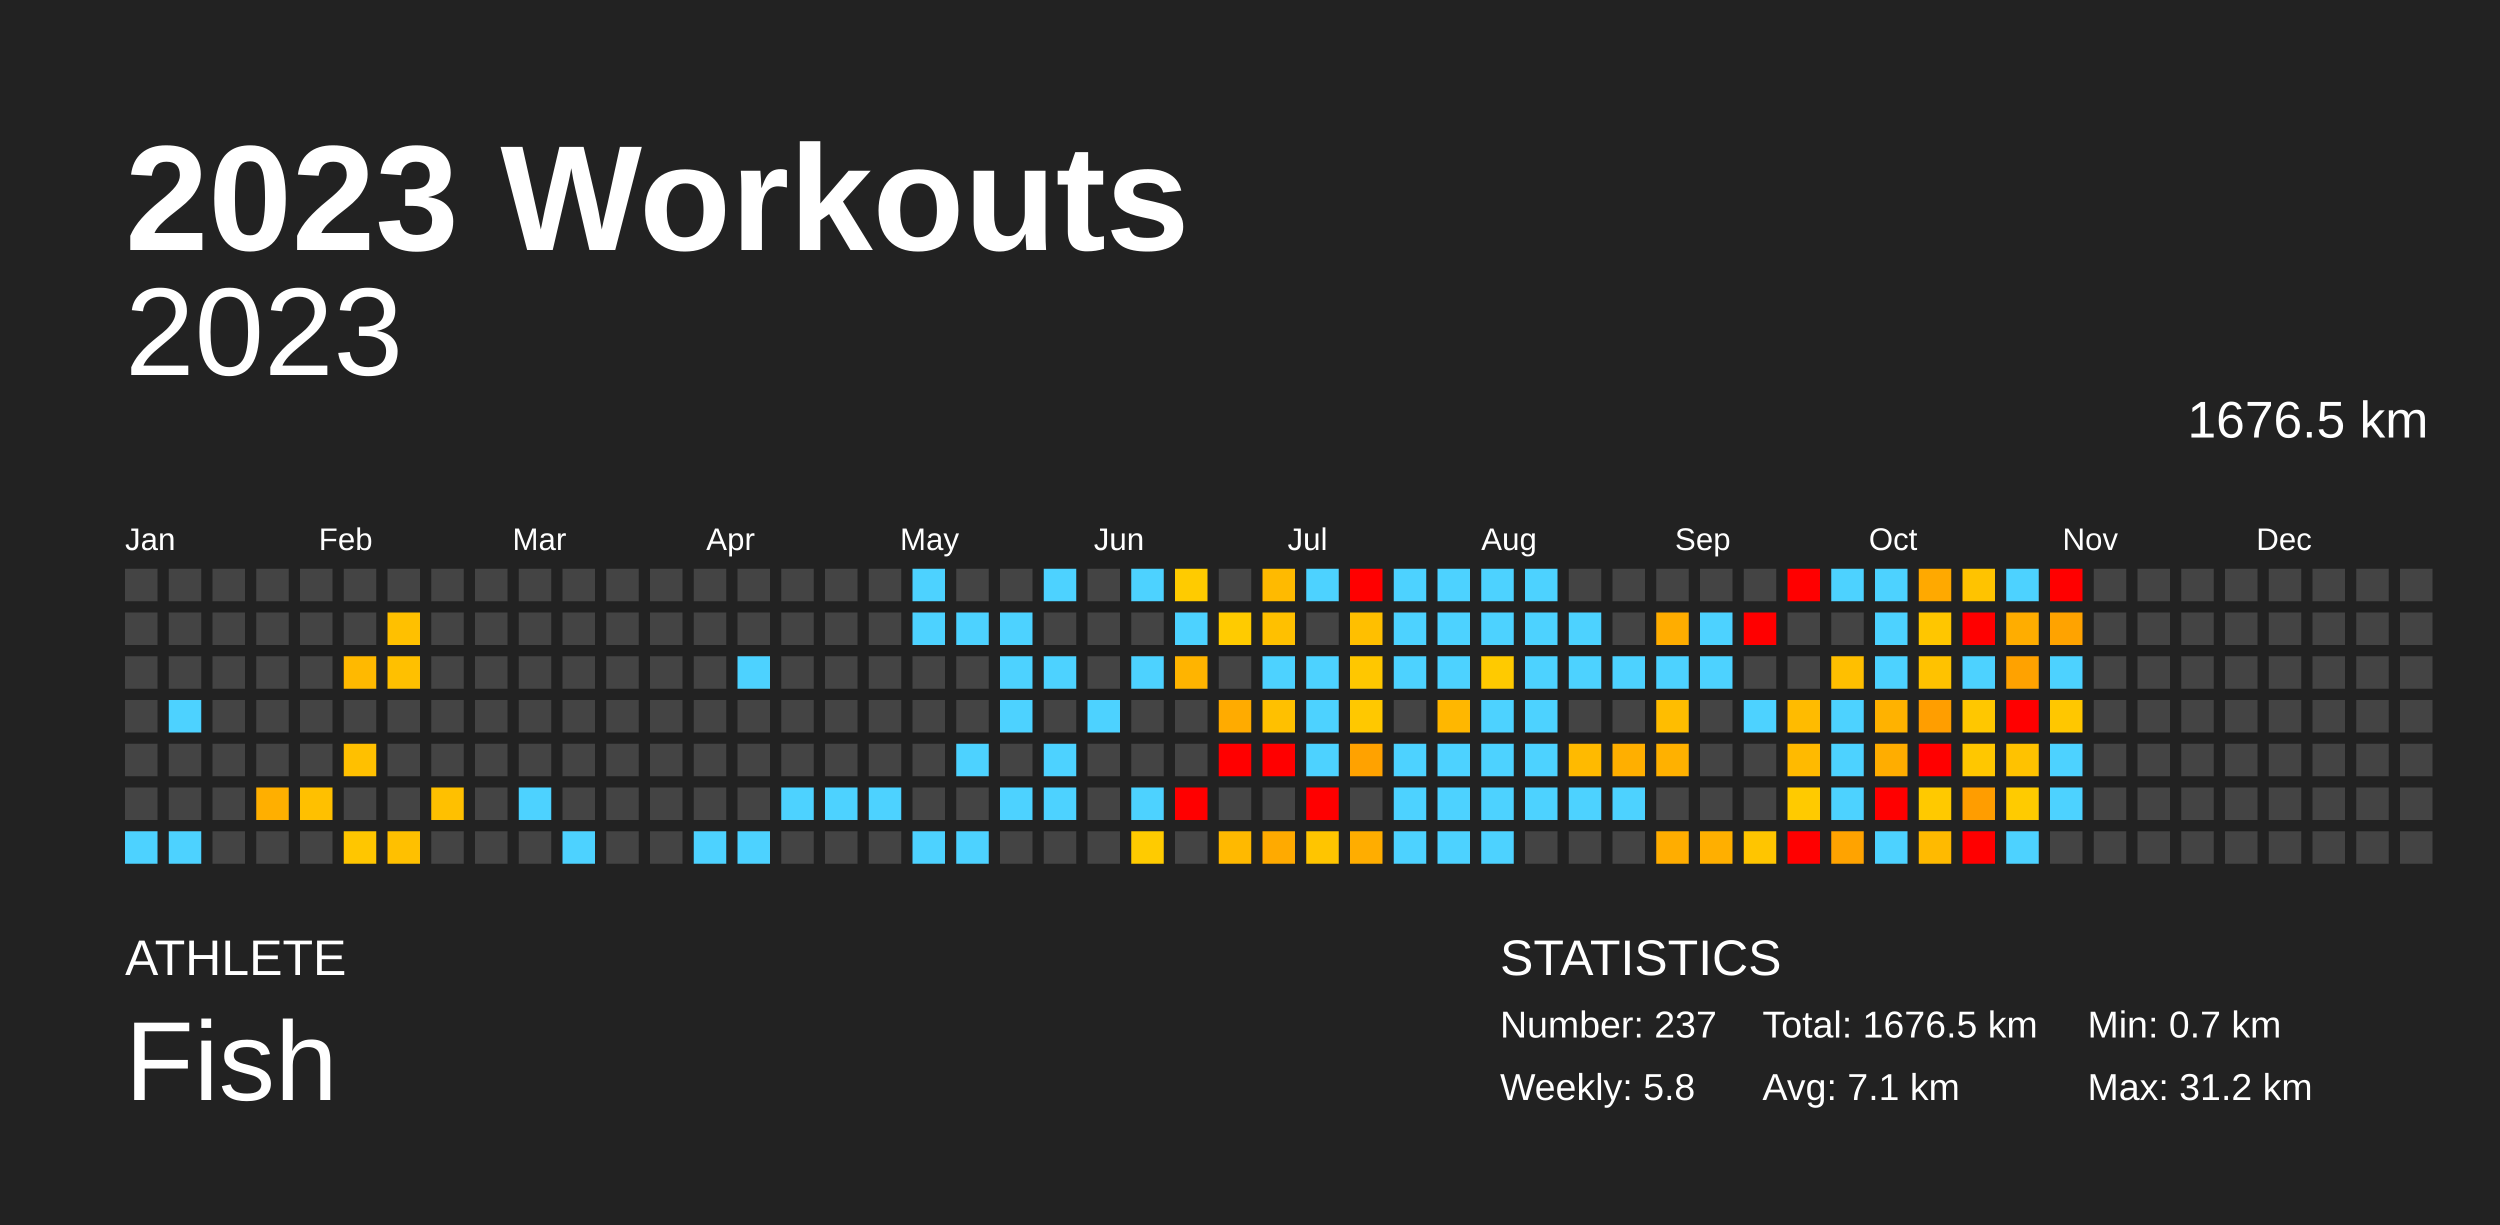
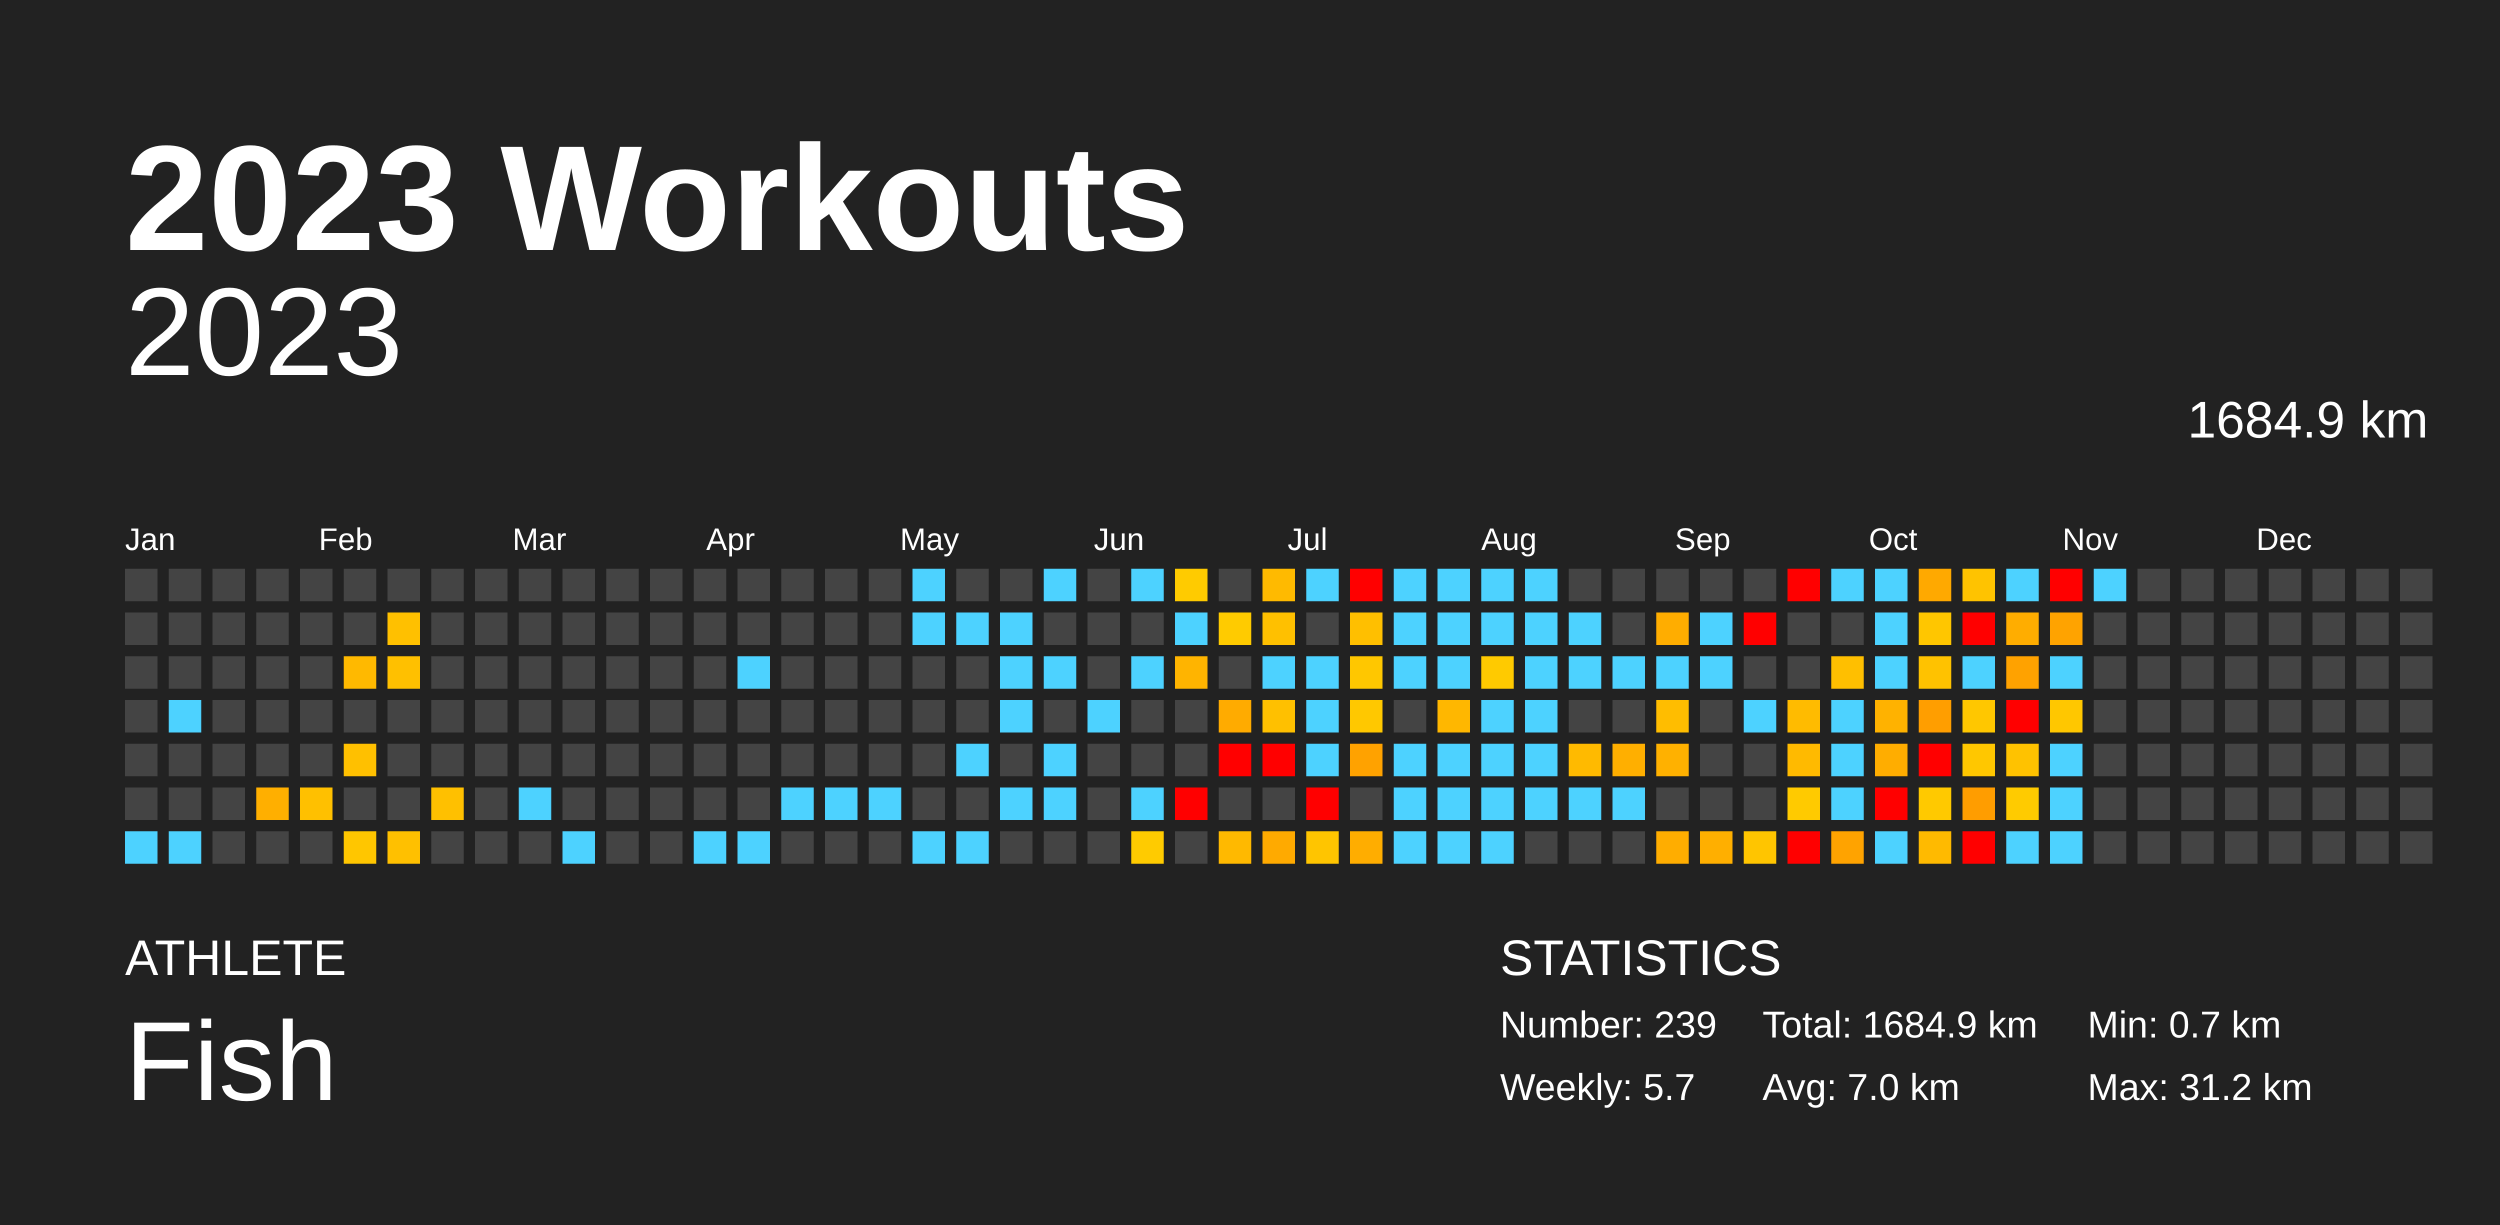
<svg xmlns="http://www.w3.org/2000/svg" baseProfile="full" height="98mm" version="1.1" viewBox="0,0,200,98" width="200mm">
  <defs />
  <rect fill="#222222" height="98" width="200" x="0" y="0" />
  <text fill="#FFFFFF" style="font-size:12px; font-family:Arial; font-weight:bold;" x="10" y="20">2023 Workouts</text>
  <text fill="#FFFFFF" style="font-size:4px; font-family:Arial" x="10" y="78">ATHLETE</text>
  <text fill="#FFFFFF" style="font-size:9px; font-family:Arial" x="10" y="88">Fish</text>
  <text fill="#FFFFFF" style="font-size:4px; font-family:Arial" x="120" y="78">STATISTICS</text>
-   <text fill="#FFFFFF" style="font-size:3px; font-family:Arial" x="120" y="83">Number: 237</text>
-   <text fill="#FFFFFF" style="font-size:3px; font-family:Arial" x="120" y="88">Weekly: 5.8</text>
-   <text fill="#FFFFFF" style="font-size:3px; font-family:Arial" x="141" y="83">Total: 1676.5 km</text>
-   <text fill="#FFFFFF" style="font-size:3px; font-family:Arial" x="141" y="88">Avg: 7.1 km</text>
+   <text fill="#FFFFFF" style="font-size:3px; font-family:Arial" x="120" y="83">Number: 239</text>
+   <text fill="#FFFFFF" style="font-size:3px; font-family:Arial" x="120" y="88">Weekly: 5.7</text>
+   <text fill="#FFFFFF" style="font-size:3px; font-family:Arial" x="141" y="83">Total: 1684.9 km</text>
+   <text fill="#FFFFFF" style="font-size:3px; font-family:Arial" x="141" y="88">Avg: 7.0 km</text>
  <text fill="#FFFFFF" style="font-size:3px; font-family:Arial" x="167" y="83">Min: 0.7 km</text>
  <text fill="#FFFFFF" style="font-size:3px; font-family:Arial" x="167" y="88">Max: 31.2 km</text>
  <text alignment-baseline="hanging" fill="#FFFFFF" style="font-size:10.0px; font-family:Arial;" x="10" y="30">2023</text>
-   <text alignment-baseline="hanging" fill="#FFFFFF" style="font-size:4.125px; font-family:Arial;" x="175" y="35">1676.5 km</text>
+   <text alignment-baseline="hanging" fill="#FFFFFF" style="font-size:4.125px; font-family:Arial;" x="175" y="35">1684.9 km</text>
  <text fill="#FFFFFF" style="font-size:2.5px; font-family:Arial" x="10.0" y="44">Jan</text>
  <text fill="#FFFFFF" style="font-size:2.5px; font-family:Arial" x="25.5" y="44">Feb</text>
  <text fill="#FFFFFF" style="font-size:2.5px; font-family:Arial" x="41.0" y="44">Mar</text>
  <text fill="#FFFFFF" style="font-size:2.5px; font-family:Arial" x="56.5" y="44">Apr</text>
  <text fill="#FFFFFF" style="font-size:2.5px; font-family:Arial" x="72.0" y="44">May</text>
  <text fill="#FFFFFF" style="font-size:2.5px; font-family:Arial" x="87.5" y="44">Jun</text>
  <text fill="#FFFFFF" style="font-size:2.5px; font-family:Arial" x="103.0" y="44">Jul</text>
  <text fill="#FFFFFF" style="font-size:2.5px; font-family:Arial" x="118.5" y="44">Aug</text>
  <text fill="#FFFFFF" style="font-size:2.5px; font-family:Arial" x="134.0" y="44">Sep</text>
  <text fill="#FFFFFF" style="font-size:2.5px; font-family:Arial" x="149.5" y="44">Oct</text>
  <text fill="#FFFFFF" style="font-size:2.5px; font-family:Arial" x="165.0" y="44">Nov</text>
  <text fill="#FFFFFF" style="font-size:2.5px; font-family:Arial" x="180.5" y="44">Dec</text>
  <rect fill="#444444" height="2.6" width="2.6" x="10.0" y="45.5" />
  <rect fill="#444444" height="2.6" width="2.6" x="10.0" y="49.0" />
  <rect fill="#444444" height="2.6" width="2.6" x="10.0" y="52.5" />
  <rect fill="#444444" height="2.6" width="2.6" x="10.0" y="56.0" />
  <rect fill="#444444" height="2.6" width="2.6" x="10.0" y="59.5" />
  <rect fill="#444444" height="2.6" width="2.6" x="10.0" y="63.0" />
  <rect fill="#4dd2ff" height="2.6" width="2.6" x="10.0" y="66.5" />
  <rect fill="#444444" height="2.6" width="2.6" x="13.5" y="45.5" />
  <rect fill="#444444" height="2.6" width="2.6" x="13.5" y="49.0" />
  <rect fill="#444444" height="2.6" width="2.6" x="13.5" y="52.5" />
  <rect fill="#4dd2ff" height="2.6" width="2.6" x="13.5" y="56.0" />
  <rect fill="#444444" height="2.6" width="2.6" x="13.5" y="59.5" />
  <rect fill="#444444" height="2.6" width="2.6" x="13.5" y="63.0" />
  <rect fill="#4dd2ff" height="2.6" width="2.6" x="13.5" y="66.5" />
  <rect fill="#444444" height="2.6" width="2.6" x="17.0" y="45.5" />
  <rect fill="#444444" height="2.6" width="2.6" x="17.0" y="49.0" />
  <rect fill="#444444" height="2.6" width="2.6" x="17.0" y="52.5" />
  <rect fill="#444444" height="2.6" width="2.6" x="17.0" y="56.0" />
  <rect fill="#444444" height="2.6" width="2.6" x="17.0" y="59.5" />
  <rect fill="#444444" height="2.6" width="2.6" x="17.0" y="63.0" />
  <rect fill="#444444" height="2.6" width="2.6" x="17.0" y="66.5" />
  <rect fill="#444444" height="2.6" width="2.6" x="20.5" y="45.5" />
  <rect fill="#444444" height="2.6" width="2.6" x="20.5" y="49.0" />
  <rect fill="#444444" height="2.6" width="2.6" x="20.5" y="52.5" />
  <rect fill="#444444" height="2.6" width="2.6" x="20.5" y="56.0" />
  <rect fill="#444444" height="2.6" width="2.6" x="20.5" y="59.5" />
  <rect fill="#ffaf00" height="2.6" width="2.6" x="20.5" y="63.0" />
  <rect fill="#444444" height="2.6" width="2.6" x="20.5" y="66.5" />
  <rect fill="#444444" height="2.6" width="2.6" x="24.0" y="45.5" />
  <rect fill="#444444" height="2.6" width="2.6" x="24.0" y="49.0" />
  <rect fill="#444444" height="2.6" width="2.6" x="24.0" y="52.5" />
  <rect fill="#444444" height="2.6" width="2.6" x="24.0" y="56.0" />
  <rect fill="#444444" height="2.6" width="2.6" x="24.0" y="59.5" />
  <rect fill="#ffc000" height="2.6" width="2.6" x="24.0" y="63.0" />
  <rect fill="#444444" height="2.6" width="2.6" x="24.0" y="66.5" />
  <rect fill="#444444" height="2.6" width="2.6" x="27.5" y="45.5" />
  <rect fill="#444444" height="2.6" width="2.6" x="27.5" y="49.0" />
  <rect fill="#ffb900" height="2.6" width="2.6" x="27.5" y="52.5" />
  <rect fill="#444444" height="2.6" width="2.6" x="27.5" y="56.0" />
  <rect fill="#ffc000" height="2.6" width="2.6" x="27.5" y="59.5" />
  <rect fill="#444444" height="2.6" width="2.6" x="27.5" y="63.0" />
  <rect fill="#ffc600" height="2.6" width="2.6" x="27.5" y="66.5" />
  <rect fill="#444444" height="2.6" width="2.6" x="31.0" y="45.5" />
  <rect fill="#ffc000" height="2.6" width="2.6" x="31.0" y="49.0" />
  <rect fill="#ffc000" height="2.6" width="2.6" x="31.0" y="52.5" />
  <rect fill="#444444" height="2.6" width="2.6" x="31.0" y="56.0" />
  <rect fill="#444444" height="2.6" width="2.6" x="31.0" y="59.5" />
  <rect fill="#444444" height="2.6" width="2.6" x="31.0" y="63.0" />
  <rect fill="#ffc000" height="2.6" width="2.6" x="31.0" y="66.5" />
  <rect fill="#444444" height="2.6" width="2.6" x="34.5" y="45.5" />
  <rect fill="#444444" height="2.6" width="2.6" x="34.5" y="49.0" />
  <rect fill="#444444" height="2.6" width="2.6" x="34.5" y="52.5" />
  <rect fill="#444444" height="2.6" width="2.6" x="34.5" y="56.0" />
  <rect fill="#444444" height="2.6" width="2.6" x="34.5" y="59.5" />
  <rect fill="#ffc000" height="2.6" width="2.6" x="34.5" y="63.0" />
  <rect fill="#444444" height="2.6" width="2.6" x="34.5" y="66.5" />
  <rect fill="#444444" height="2.6" width="2.6" x="38.0" y="45.5" />
  <rect fill="#444444" height="2.6" width="2.6" x="38.0" y="49.0" />
  <rect fill="#444444" height="2.6" width="2.6" x="38.0" y="52.5" />
  <rect fill="#444444" height="2.6" width="2.6" x="38.0" y="56.0" />
  <rect fill="#444444" height="2.6" width="2.6" x="38.0" y="59.5" />
  <rect fill="#444444" height="2.6" width="2.6" x="38.0" y="63.0" />
  <rect fill="#444444" height="2.6" width="2.6" x="38.0" y="66.5" />
  <rect fill="#444444" height="2.6" width="2.6" x="41.5" y="45.5" />
  <rect fill="#444444" height="2.6" width="2.6" x="41.5" y="49.0" />
  <rect fill="#444444" height="2.6" width="2.6" x="41.5" y="52.5" />
  <rect fill="#444444" height="2.6" width="2.6" x="41.5" y="56.0" />
  <rect fill="#444444" height="2.6" width="2.6" x="41.5" y="59.5" />
  <rect fill="#4dd2ff" height="2.6" width="2.6" x="41.5" y="63.0" />
  <rect fill="#444444" height="2.6" width="2.6" x="41.5" y="66.5" />
  <rect fill="#444444" height="2.6" width="2.6" x="45.0" y="45.5" />
  <rect fill="#444444" height="2.6" width="2.6" x="45.0" y="49.0" />
  <rect fill="#444444" height="2.6" width="2.6" x="45.0" y="52.5" />
  <rect fill="#444444" height="2.6" width="2.6" x="45.0" y="56.0" />
  <rect fill="#444444" height="2.6" width="2.6" x="45.0" y="59.5" />
  <rect fill="#444444" height="2.6" width="2.6" x="45.0" y="63.0" />
  <rect fill="#4dd2ff" height="2.6" width="2.6" x="45.0" y="66.5" />
  <rect fill="#444444" height="2.6" width="2.6" x="48.5" y="45.5" />
  <rect fill="#444444" height="2.6" width="2.6" x="48.5" y="49.0" />
  <rect fill="#444444" height="2.6" width="2.6" x="48.5" y="52.5" />
  <rect fill="#444444" height="2.6" width="2.6" x="48.5" y="56.0" />
  <rect fill="#444444" height="2.6" width="2.6" x="48.5" y="59.5" />
  <rect fill="#444444" height="2.6" width="2.6" x="48.5" y="63.0" />
  <rect fill="#444444" height="2.6" width="2.6" x="48.5" y="66.5" />
  <rect fill="#444444" height="2.6" width="2.6" x="52.0" y="45.5" />
  <rect fill="#444444" height="2.6" width="2.6" x="52.0" y="49.0" />
  <rect fill="#444444" height="2.6" width="2.6" x="52.0" y="52.5" />
  <rect fill="#444444" height="2.6" width="2.6" x="52.0" y="56.0" />
  <rect fill="#444444" height="2.6" width="2.6" x="52.0" y="59.5" />
  <rect fill="#444444" height="2.6" width="2.6" x="52.0" y="63.0" />
  <rect fill="#444444" height="2.6" width="2.6" x="52.0" y="66.5" />
  <rect fill="#444444" height="2.6" width="2.6" x="55.5" y="45.5" />
  <rect fill="#444444" height="2.6" width="2.6" x="55.5" y="49.0" />
  <rect fill="#444444" height="2.6" width="2.6" x="55.5" y="52.5" />
  <rect fill="#444444" height="2.6" width="2.6" x="55.5" y="56.0" />
  <rect fill="#444444" height="2.6" width="2.6" x="55.5" y="59.5" />
  <rect fill="#444444" height="2.6" width="2.6" x="55.5" y="63.0" />
  <rect fill="#4dd2ff" height="2.6" width="2.6" x="55.5" y="66.5" />
  <rect fill="#444444" height="2.6" width="2.6" x="59.0" y="45.5" />
  <rect fill="#444444" height="2.6" width="2.6" x="59.0" y="49.0" />
  <rect fill="#4dd2ff" height="2.6" width="2.6" x="59.0" y="52.5" />
  <rect fill="#444444" height="2.6" width="2.6" x="59.0" y="56.0" />
  <rect fill="#444444" height="2.6" width="2.6" x="59.0" y="59.5" />
  <rect fill="#444444" height="2.6" width="2.6" x="59.0" y="63.0" />
  <rect fill="#4dd2ff" height="2.6" width="2.6" x="59.0" y="66.5" />
  <rect fill="#444444" height="2.6" width="2.6" x="62.5" y="45.5" />
  <rect fill="#444444" height="2.6" width="2.6" x="62.5" y="49.0" />
  <rect fill="#444444" height="2.6" width="2.6" x="62.5" y="52.5" />
  <rect fill="#444444" height="2.6" width="2.6" x="62.5" y="56.0" />
  <rect fill="#444444" height="2.6" width="2.6" x="62.5" y="59.5" />
  <rect fill="#4dd2ff" height="2.6" width="2.6" x="62.5" y="63.0" />
  <rect fill="#444444" height="2.6" width="2.6" x="62.5" y="66.5" />
  <rect fill="#444444" height="2.6" width="2.6" x="66.0" y="45.5" />
  <rect fill="#444444" height="2.6" width="2.6" x="66.0" y="49.0" />
  <rect fill="#444444" height="2.6" width="2.6" x="66.0" y="52.5" />
  <rect fill="#444444" height="2.6" width="2.6" x="66.0" y="56.0" />
  <rect fill="#444444" height="2.6" width="2.6" x="66.0" y="59.5" />
  <rect fill="#4dd2ff" height="2.6" width="2.6" x="66.0" y="63.0" />
  <rect fill="#444444" height="2.6" width="2.6" x="66.0" y="66.5" />
  <rect fill="#444444" height="2.6" width="2.6" x="69.5" y="45.5" />
  <rect fill="#444444" height="2.6" width="2.6" x="69.5" y="49.0" />
  <rect fill="#444444" height="2.6" width="2.6" x="69.5" y="52.5" />
  <rect fill="#444444" height="2.6" width="2.6" x="69.5" y="56.0" />
  <rect fill="#444444" height="2.6" width="2.6" x="69.5" y="59.5" />
  <rect fill="#4dd2ff" height="2.6" width="2.6" x="69.5" y="63.0" />
  <rect fill="#444444" height="2.6" width="2.6" x="69.5" y="66.5" />
  <rect fill="#4dd2ff" height="2.6" width="2.6" x="73.0" y="45.5" />
  <rect fill="#4dd2ff" height="2.6" width="2.6" x="73.0" y="49.0" />
  <rect fill="#444444" height="2.6" width="2.6" x="73.0" y="52.5" />
  <rect fill="#444444" height="2.6" width="2.6" x="73.0" y="56.0" />
  <rect fill="#444444" height="2.6" width="2.6" x="73.0" y="59.5" />
  <rect fill="#444444" height="2.6" width="2.6" x="73.0" y="63.0" />
  <rect fill="#4dd2ff" height="2.6" width="2.6" x="73.0" y="66.5" />
  <rect fill="#444444" height="2.6" width="2.6" x="76.5" y="45.5" />
  <rect fill="#4dd2ff" height="2.6" width="2.6" x="76.5" y="49.0" />
  <rect fill="#444444" height="2.6" width="2.6" x="76.5" y="52.5" />
  <rect fill="#444444" height="2.6" width="2.6" x="76.5" y="56.0" />
  <rect fill="#4dd2ff" height="2.6" width="2.6" x="76.5" y="59.5" />
  <rect fill="#444444" height="2.6" width="2.6" x="76.5" y="63.0" />
  <rect fill="#4dd2ff" height="2.6" width="2.6" x="76.5" y="66.5" />
  <rect fill="#444444" height="2.6" width="2.6" x="80.0" y="45.5" />
  <rect fill="#4dd2ff" height="2.6" width="2.6" x="80.0" y="49.0" />
  <rect fill="#4dd2ff" height="2.6" width="2.6" x="80.0" y="52.5" />
  <rect fill="#4dd2ff" height="2.6" width="2.6" x="80.0" y="56.0" />
  <rect fill="#444444" height="2.6" width="2.6" x="80.0" y="59.5" />
  <rect fill="#4dd2ff" height="2.6" width="2.6" x="80.0" y="63.0" />
  <rect fill="#444444" height="2.6" width="2.6" x="80.0" y="66.5" />
  <rect fill="#4dd2ff" height="2.6" width="2.6" x="83.5" y="45.5" />
  <rect fill="#444444" height="2.6" width="2.6" x="83.5" y="49.0" />
  <rect fill="#4dd2ff" height="2.6" width="2.6" x="83.5" y="52.5" />
  <rect fill="#444444" height="2.6" width="2.6" x="83.5" y="56.0" />
  <rect fill="#4dd2ff" height="2.6" width="2.6" x="83.5" y="59.5" />
  <rect fill="#4dd2ff" height="2.6" width="2.6" x="83.5" y="63.0" />
  <rect fill="#444444" height="2.6" width="2.6" x="83.5" y="66.5" />
  <rect fill="#444444" height="2.6" width="2.6" x="87.0" y="45.5" />
  <rect fill="#444444" height="2.6" width="2.6" x="87.0" y="49.0" />
  <rect fill="#444444" height="2.6" width="2.6" x="87.0" y="52.5" />
  <rect fill="#4dd2ff" height="2.6" width="2.6" x="87.0" y="56.0" />
  <rect fill="#444444" height="2.6" width="2.6" x="87.0" y="59.5" />
  <rect fill="#444444" height="2.6" width="2.6" x="87.0" y="63.0" />
  <rect fill="#444444" height="2.6" width="2.6" x="87.0" y="66.5" />
  <rect fill="#4dd2ff" height="2.6" width="2.6" x="90.5" y="45.5" />
  <rect fill="#444444" height="2.6" width="2.6" x="90.5" y="49.0" />
  <rect fill="#4dd2ff" height="2.6" width="2.6" x="90.5" y="52.5" />
  <rect fill="#444444" height="2.6" width="2.6" x="90.5" y="56.0" />
  <rect fill="#444444" height="2.6" width="2.6" x="90.5" y="59.5" />
  <rect fill="#4dd2ff" height="2.6" width="2.6" x="90.5" y="63.0" />
  <rect fill="#ffcb00" height="2.6" width="2.6" x="90.5" y="66.5" />
  <rect fill="#ffcb00" height="2.6" width="2.6" x="94.0" y="45.5" />
  <rect fill="#4dd2ff" height="2.6" width="2.6" x="94.0" y="49.0" />
  <rect fill="#ffb400" height="2.6" width="2.6" x="94.0" y="52.5" />
  <rect fill="#444444" height="2.6" width="2.6" x="94.0" y="56.0" />
  <rect fill="#444444" height="2.6" width="2.6" x="94.0" y="59.5" />
  <rect fill="red" height="2.6" width="2.6" x="94.0" y="63.0" />
  <rect fill="#444444" height="2.6" width="2.6" x="94.0" y="66.5" />
  <rect fill="#444444" height="2.6" width="2.6" x="97.5" y="45.5" />
  <rect fill="#ffcb00" height="2.6" width="2.6" x="97.5" y="49.0" />
  <rect fill="#444444" height="2.6" width="2.6" x="97.5" y="52.5" />
  <rect fill="#ffab00" height="2.6" width="2.6" x="97.5" y="56.0" />
  <rect fill="red" height="2.6" width="2.6" x="97.5" y="59.5" />
  <rect fill="#444444" height="2.6" width="2.6" x="97.5" y="63.0" />
  <rect fill="#ffb900" height="2.6" width="2.6" x="97.5" y="66.5" />
  <rect fill="#ffba00" height="2.6" width="2.6" x="101.0" y="45.5" />
  <rect fill="#ffc000" height="2.6" width="2.6" x="101.0" y="49.0" />
  <rect fill="#4dd2ff" height="2.6" width="2.6" x="101.0" y="52.5" />
  <rect fill="#ffc000" height="2.6" width="2.6" x="101.0" y="56.0" />
  <rect fill="red" height="2.6" width="2.6" x="101.0" y="59.5" />
  <rect fill="#444444" height="2.6" width="2.6" x="101.0" y="63.0" />
  <rect fill="#ffaa00" height="2.6" width="2.6" x="101.0" y="66.5" />
  <rect fill="#4dd2ff" height="2.6" width="2.6" x="104.5" y="45.5" />
  <rect fill="#444444" height="2.6" width="2.6" x="104.5" y="49.0" />
  <rect fill="#4dd2ff" height="2.6" width="2.6" x="104.5" y="52.5" />
  <rect fill="#4dd2ff" height="2.6" width="2.6" x="104.5" y="56.0" />
  <rect fill="#4dd2ff" height="2.6" width="2.6" x="104.5" y="59.5" />
  <rect fill="red" height="2.6" width="2.6" x="104.5" y="63.0" />
  <rect fill="#ffc500" height="2.6" width="2.6" x="104.5" y="66.5" />
  <rect fill="red" height="2.6" width="2.6" x="108.0" y="45.5" />
  <rect fill="#ffbf00" height="2.6" width="2.6" x="108.0" y="49.0" />
  <rect fill="#ffc700" height="2.6" width="2.6" x="108.0" y="52.5" />
  <rect fill="#ffc800" height="2.6" width="2.6" x="108.0" y="56.0" />
  <rect fill="#ffa200" height="2.6" width="2.6" x="108.0" y="59.5" />
  <rect fill="#444444" height="2.6" width="2.6" x="108.0" y="63.0" />
  <rect fill="#ffad00" height="2.6" width="2.6" x="108.0" y="66.5" />
  <rect fill="#4dd2ff" height="2.6" width="2.6" x="111.5" y="45.5" />
  <rect fill="#4dd2ff" height="2.6" width="2.6" x="111.5" y="49.0" />
  <rect fill="#4dd2ff" height="2.6" width="2.6" x="111.5" y="52.5" />
  <rect fill="#444444" height="2.6" width="2.6" x="111.5" y="56.0" />
  <rect fill="#4dd2ff" height="2.6" width="2.6" x="111.5" y="59.5" />
  <rect fill="#4dd2ff" height="2.6" width="2.6" x="111.5" y="63.0" />
  <rect fill="#4dd2ff" height="2.6" width="2.6" x="111.5" y="66.5" />
  <rect fill="#4dd2ff" height="2.6" width="2.6" x="115.0" y="45.5" />
  <rect fill="#4dd2ff" height="2.6" width="2.6" x="115.0" y="49.0" />
  <rect fill="#4dd2ff" height="2.6" width="2.6" x="115.0" y="52.5" />
  <rect fill="#ffb700" height="2.6" width="2.6" x="115.0" y="56.0" />
  <rect fill="#4dd2ff" height="2.6" width="2.6" x="115.0" y="59.5" />
  <rect fill="#4dd2ff" height="2.6" width="2.6" x="115.0" y="63.0" />
  <rect fill="#4dd2ff" height="2.6" width="2.6" x="115.0" y="66.5" />
  <rect fill="#4dd2ff" height="2.6" width="2.6" x="118.5" y="45.5" />
  <rect fill="#4dd2ff" height="2.6" width="2.6" x="118.5" y="49.0" />
  <rect fill="#ffca00" height="2.6" width="2.6" x="118.5" y="52.5" />
  <rect fill="#4dd2ff" height="2.6" width="2.6" x="118.5" y="56.0" />
  <rect fill="#4dd2ff" height="2.6" width="2.6" x="118.5" y="59.5" />
  <rect fill="#4dd2ff" height="2.6" width="2.6" x="118.5" y="63.0" />
  <rect fill="#4dd2ff" height="2.6" width="2.6" x="118.5" y="66.5" />
  <rect fill="#4dd2ff" height="2.6" width="2.6" x="122.0" y="45.5" />
  <rect fill="#4dd2ff" height="2.6" width="2.6" x="122.0" y="49.0" />
  <rect fill="#4dd2ff" height="2.6" width="2.6" x="122.0" y="52.5" />
  <rect fill="#4dd2ff" height="2.6" width="2.6" x="122.0" y="56.0" />
  <rect fill="#4dd2ff" height="2.6" width="2.6" x="122.0" y="59.5" />
  <rect fill="#4dd2ff" height="2.6" width="2.6" x="122.0" y="63.0" />
  <rect fill="#444444" height="2.6" width="2.6" x="122.0" y="66.5" />
  <rect fill="#444444" height="2.6" width="2.6" x="125.5" y="45.5" />
  <rect fill="#4dd2ff" height="2.6" width="2.6" x="125.5" y="49.0" />
  <rect fill="#4dd2ff" height="2.6" width="2.6" x="125.5" y="52.5" />
  <rect fill="#444444" height="2.6" width="2.6" x="125.5" y="56.0" />
  <rect fill="#ffba00" height="2.6" width="2.6" x="125.5" y="59.5" />
  <rect fill="#4dd2ff" height="2.6" width="2.6" x="125.5" y="63.0" />
  <rect fill="#444444" height="2.6" width="2.6" x="125.5" y="66.5" />
  <rect fill="#444444" height="2.6" width="2.6" x="129.0" y="45.5" />
  <rect fill="#444444" height="2.6" width="2.6" x="129.0" y="49.0" />
  <rect fill="#4dd2ff" height="2.6" width="2.6" x="129.0" y="52.5" />
  <rect fill="#444444" height="2.6" width="2.6" x="129.0" y="56.0" />
  <rect fill="#ffaf00" height="2.6" width="2.6" x="129.0" y="59.5" />
  <rect fill="#4dd2ff" height="2.6" width="2.6" x="129.0" y="63.0" />
  <rect fill="#444444" height="2.6" width="2.6" x="129.0" y="66.5" />
  <rect fill="#444444" height="2.6" width="2.6" x="132.5" y="45.5" />
  <rect fill="#ffad00" height="2.6" width="2.6" x="132.5" y="49.0" />
  <rect fill="#4dd2ff" height="2.6" width="2.6" x="132.5" y="52.5" />
  <rect fill="#ffbd00" height="2.6" width="2.6" x="132.5" y="56.0" />
  <rect fill="#ffb100" height="2.6" width="2.6" x="132.5" y="59.5" />
  <rect fill="#444444" height="2.6" width="2.6" x="132.5" y="63.0" />
  <rect fill="#ffad00" height="2.6" width="2.6" x="132.5" y="66.5" />
  <rect fill="#444444" height="2.6" width="2.6" x="136.0" y="45.5" />
  <rect fill="#4dd2ff" height="2.6" width="2.6" x="136.0" y="49.0" />
  <rect fill="#4dd2ff" height="2.6" width="2.6" x="136.0" y="52.5" />
  <rect fill="#444444" height="2.6" width="2.6" x="136.0" y="56.0" />
  <rect fill="#444444" height="2.6" width="2.6" x="136.0" y="59.5" />
  <rect fill="#444444" height="2.6" width="2.6" x="136.0" y="63.0" />
  <rect fill="#ffaf00" height="2.6" width="2.6" x="136.0" y="66.5" />
  <rect fill="#444444" height="2.6" width="2.6" x="139.5" y="45.5" />
  <rect fill="red" height="2.6" width="2.6" x="139.5" y="49.0" />
  <rect fill="#444444" height="2.6" width="2.6" x="139.5" y="52.5" />
  <rect fill="#4dd2ff" height="2.6" width="2.6" x="139.5" y="56.0" />
  <rect fill="#444444" height="2.6" width="2.6" x="139.5" y="59.5" />
  <rect fill="#444444" height="2.6" width="2.6" x="139.5" y="63.0" />
  <rect fill="#ffc500" height="2.6" width="2.6" x="139.5" y="66.5" />
  <rect fill="red" height="2.6" width="2.6" x="143.0" y="45.5" />
  <rect fill="#444444" height="2.6" width="2.6" x="143.0" y="49.0" />
  <rect fill="#444444" height="2.6" width="2.6" x="143.0" y="52.5" />
  <rect fill="#ffbb00" height="2.6" width="2.6" x="143.0" y="56.0" />
  <rect fill="#ffba00" height="2.6" width="2.6" x="143.0" y="59.5" />
  <rect fill="#ffca00" height="2.6" width="2.6" x="143.0" y="63.0" />
  <rect fill="red" height="2.6" width="2.6" x="143.0" y="66.5" />
  <rect fill="#4dd2ff" height="2.6" width="2.6" x="146.5" y="45.5" />
  <rect fill="#444444" height="2.6" width="2.6" x="146.5" y="49.0" />
  <rect fill="#ffbf00" height="2.6" width="2.6" x="146.5" y="52.5" />
  <rect fill="#4dd2ff" height="2.6" width="2.6" x="146.5" y="56.0" />
  <rect fill="#4dd2ff" height="2.6" width="2.6" x="146.5" y="59.5" />
  <rect fill="#4dd2ff" height="2.6" width="2.6" x="146.5" y="63.0" />
  <rect fill="#ffa300" height="2.6" width="2.6" x="146.5" y="66.5" />
  <rect fill="#4dd2ff" height="2.6" width="2.6" x="150.0" y="45.5" />
  <rect fill="#4dd2ff" height="2.6" width="2.6" x="150.0" y="49.0" />
  <rect fill="#4dd2ff" height="2.6" width="2.6" x="150.0" y="52.5" />
  <rect fill="#ffb200" height="2.6" width="2.6" x="150.0" y="56.0" />
  <rect fill="#ffad00" height="2.6" width="2.6" x="150.0" y="59.5" />
  <rect fill="red" height="2.6" width="2.6" x="150.0" y="63.0" />
  <rect fill="#4dd2ff" height="2.6" width="2.6" x="150.0" y="66.5" />
  <rect fill="#ffa900" height="2.6" width="2.6" x="153.5" y="45.5" />
  <rect fill="#ffc600" height="2.6" width="2.6" x="153.5" y="49.0" />
  <rect fill="#ffc200" height="2.6" width="2.6" x="153.5" y="52.5" />
  <rect fill="#ff9e00" height="2.6" width="2.6" x="153.5" y="56.0" />
  <rect fill="red" height="2.6" width="2.6" x="153.5" y="59.5" />
  <rect fill="#ffc900" height="2.6" width="2.6" x="153.5" y="63.0" />
  <rect fill="#ffba00" height="2.6" width="2.6" x="153.5" y="66.5" />
  <rect fill="#ffc300" height="2.6" width="2.6" x="157.0" y="45.5" />
  <rect fill="red" height="2.6" width="2.6" x="157.0" y="49.0" />
  <rect fill="#4dd2ff" height="2.6" width="2.6" x="157.0" y="52.5" />
  <rect fill="#ffc700" height="2.6" width="2.6" x="157.0" y="56.0" />
  <rect fill="#ffc700" height="2.6" width="2.6" x="157.0" y="59.5" />
  <rect fill="#ff9d00" height="2.6" width="2.6" x="157.0" y="63.0" />
  <rect fill="red" height="2.6" width="2.6" x="157.0" y="66.5" />
  <rect fill="#4dd2ff" height="2.6" width="2.6" x="160.5" y="45.5" />
  <rect fill="#ffad00" height="2.6" width="2.6" x="160.5" y="49.0" />
  <rect fill="#ffa200" height="2.6" width="2.6" x="160.5" y="52.5" />
  <rect fill="red" height="2.6" width="2.6" x="160.5" y="56.0" />
  <rect fill="#ffc200" height="2.6" width="2.6" x="160.5" y="59.5" />
  <rect fill="#ffcb00" height="2.6" width="2.6" x="160.5" y="63.0" />
  <rect fill="#4dd2ff" height="2.6" width="2.6" x="160.5" y="66.5" />
  <rect fill="red" height="2.6" width="2.6" x="164.0" y="45.5" />
  <rect fill="#ffa300" height="2.6" width="2.6" x="164.0" y="49.0" />
  <rect fill="#4dd2ff" height="2.6" width="2.6" x="164.0" y="52.5" />
  <rect fill="#ffc700" height="2.6" width="2.6" x="164.0" y="56.0" />
  <rect fill="#4dd2ff" height="2.6" width="2.6" x="164.0" y="59.5" />
  <rect fill="#4dd2ff" height="2.6" width="2.6" x="164.0" y="63.0" />
-   <rect fill="#444444" height="2.6" width="2.6" x="164.0" y="66.5" />
-   <rect fill="#444444" height="2.6" width="2.6" x="167.5" y="45.5" />
+   <rect fill="#4dd2ff" height="2.6" width="2.6" x="164.0" y="66.5" />
+   <rect fill="#4dd2ff" height="2.6" width="2.6" x="167.5" y="45.5" />
  <rect fill="#444444" height="2.6" width="2.6" x="167.5" y="49.0" />
  <rect fill="#444444" height="2.6" width="2.6" x="167.5" y="52.5" />
  <rect fill="#444444" height="2.6" width="2.6" x="167.5" y="56.0" />
  <rect fill="#444444" height="2.6" width="2.6" x="167.5" y="59.5" />
  <rect fill="#444444" height="2.6" width="2.6" x="167.5" y="63.0" />
  <rect fill="#444444" height="2.6" width="2.6" x="167.5" y="66.5" />
  <rect fill="#444444" height="2.6" width="2.6" x="171.0" y="45.5" />
  <rect fill="#444444" height="2.6" width="2.6" x="171.0" y="49.0" />
  <rect fill="#444444" height="2.6" width="2.6" x="171.0" y="52.5" />
  <rect fill="#444444" height="2.6" width="2.6" x="171.0" y="56.0" />
  <rect fill="#444444" height="2.6" width="2.6" x="171.0" y="59.5" />
  <rect fill="#444444" height="2.6" width="2.6" x="171.0" y="63.0" />
  <rect fill="#444444" height="2.6" width="2.6" x="171.0" y="66.5" />
  <rect fill="#444444" height="2.6" width="2.6" x="174.5" y="45.5" />
  <rect fill="#444444" height="2.6" width="2.6" x="174.5" y="49.0" />
  <rect fill="#444444" height="2.6" width="2.6" x="174.5" y="52.5" />
  <rect fill="#444444" height="2.6" width="2.6" x="174.5" y="56.0" />
  <rect fill="#444444" height="2.6" width="2.6" x="174.5" y="59.5" />
  <rect fill="#444444" height="2.6" width="2.6" x="174.5" y="63.0" />
  <rect fill="#444444" height="2.6" width="2.6" x="174.5" y="66.5" />
  <rect fill="#444444" height="2.6" width="2.6" x="178.0" y="45.5" />
  <rect fill="#444444" height="2.6" width="2.6" x="178.0" y="49.0" />
  <rect fill="#444444" height="2.6" width="2.6" x="178.0" y="52.5" />
  <rect fill="#444444" height="2.6" width="2.6" x="178.0" y="56.0" />
  <rect fill="#444444" height="2.6" width="2.6" x="178.0" y="59.5" />
  <rect fill="#444444" height="2.6" width="2.6" x="178.0" y="63.0" />
  <rect fill="#444444" height="2.6" width="2.6" x="178.0" y="66.5" />
  <rect fill="#444444" height="2.6" width="2.6" x="181.5" y="45.5" />
  <rect fill="#444444" height="2.6" width="2.6" x="181.5" y="49.0" />
  <rect fill="#444444" height="2.6" width="2.6" x="181.5" y="52.5" />
  <rect fill="#444444" height="2.6" width="2.6" x="181.5" y="56.0" />
  <rect fill="#444444" height="2.6" width="2.6" x="181.5" y="59.5" />
  <rect fill="#444444" height="2.6" width="2.6" x="181.5" y="63.0" />
  <rect fill="#444444" height="2.6" width="2.6" x="181.5" y="66.5" />
  <rect fill="#444444" height="2.6" width="2.6" x="185.0" y="45.5" />
  <rect fill="#444444" height="2.6" width="2.6" x="185.0" y="49.0" />
  <rect fill="#444444" height="2.6" width="2.6" x="185.0" y="52.5" />
  <rect fill="#444444" height="2.6" width="2.6" x="185.0" y="56.0" />
  <rect fill="#444444" height="2.6" width="2.6" x="185.0" y="59.5" />
  <rect fill="#444444" height="2.6" width="2.6" x="185.0" y="63.0" />
  <rect fill="#444444" height="2.6" width="2.6" x="185.0" y="66.5" />
  <rect fill="#444444" height="2.6" width="2.6" x="188.5" y="45.5" />
  <rect fill="#444444" height="2.6" width="2.6" x="188.5" y="49.0" />
  <rect fill="#444444" height="2.6" width="2.6" x="188.5" y="52.5" />
  <rect fill="#444444" height="2.6" width="2.6" x="188.5" y="56.0" />
  <rect fill="#444444" height="2.6" width="2.6" x="188.5" y="59.5" />
  <rect fill="#444444" height="2.6" width="2.6" x="188.5" y="63.0" />
  <rect fill="#444444" height="2.6" width="2.6" x="188.5" y="66.5" />
  <rect fill="#444444" height="2.6" width="2.6" x="192.0" y="45.5" />
  <rect fill="#444444" height="2.6" width="2.6" x="192.0" y="49.0" />
  <rect fill="#444444" height="2.6" width="2.6" x="192.0" y="52.5" />
  <rect fill="#444444" height="2.6" width="2.6" x="192.0" y="56.0" />
  <rect fill="#444444" height="2.6" width="2.6" x="192.0" y="59.5" />
  <rect fill="#444444" height="2.6" width="2.6" x="192.0" y="63.0" />
  <rect fill="#444444" height="2.6" width="2.6" x="192.0" y="66.5" />
</svg>
